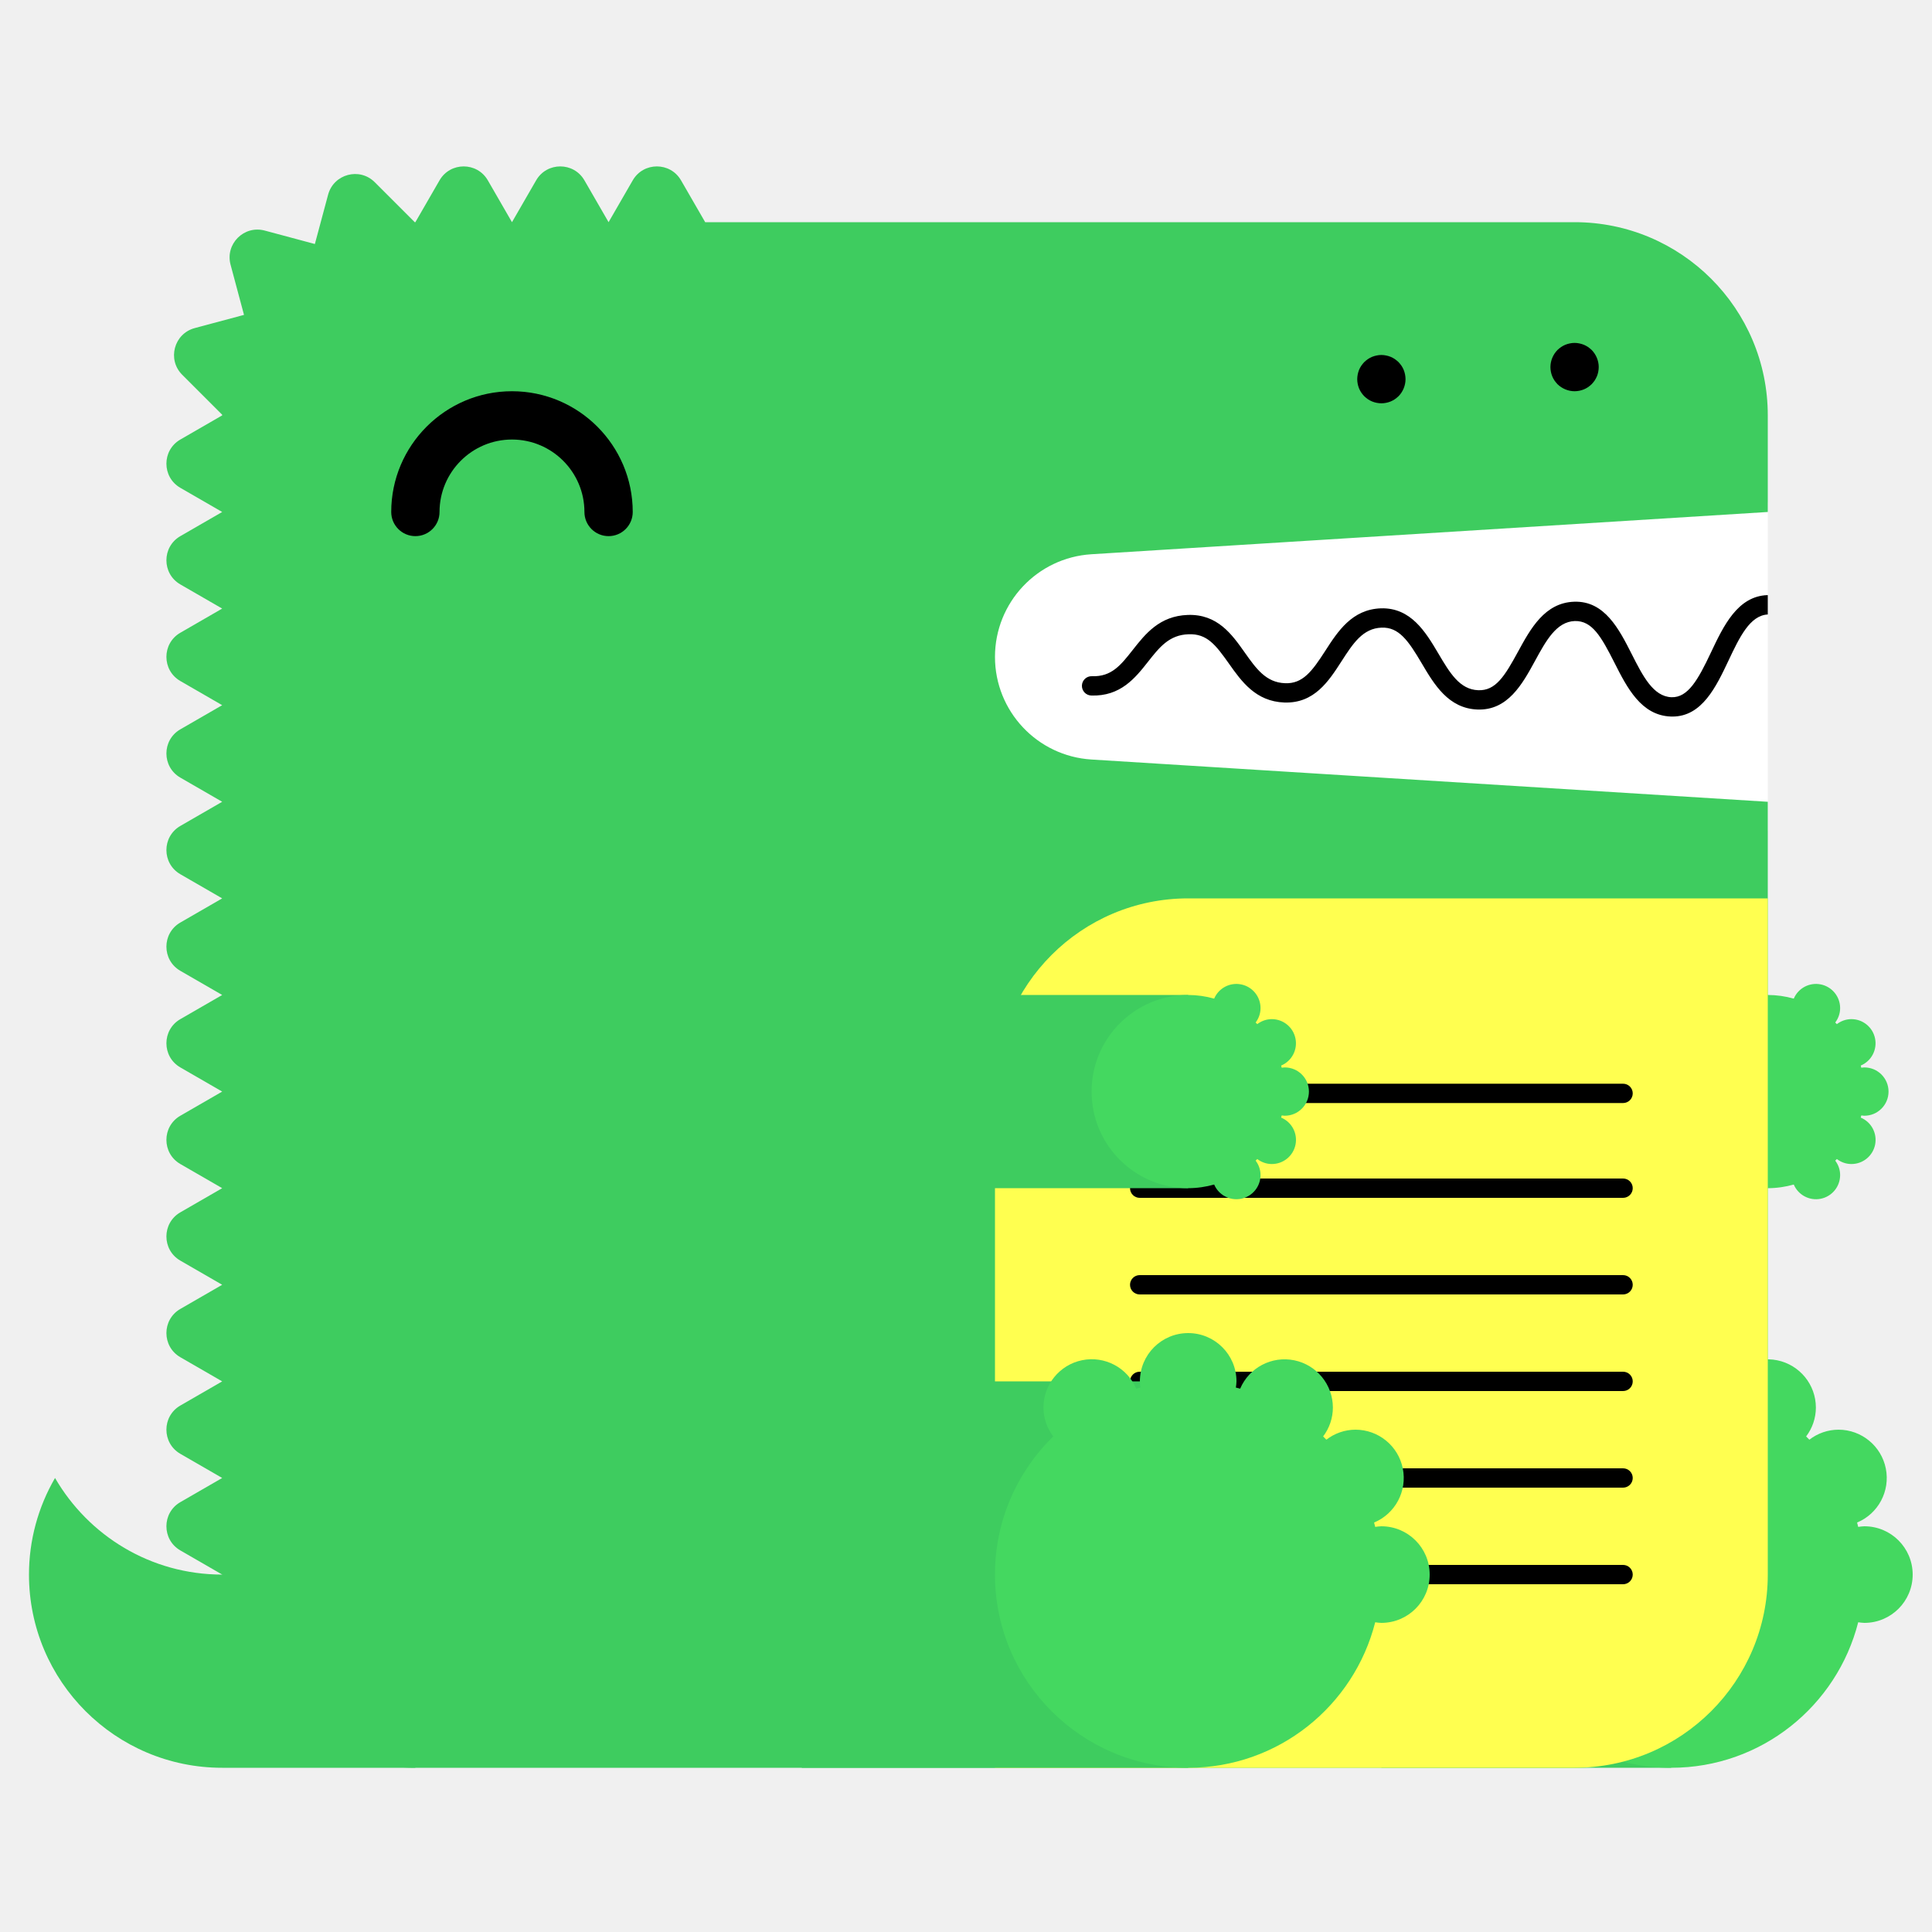
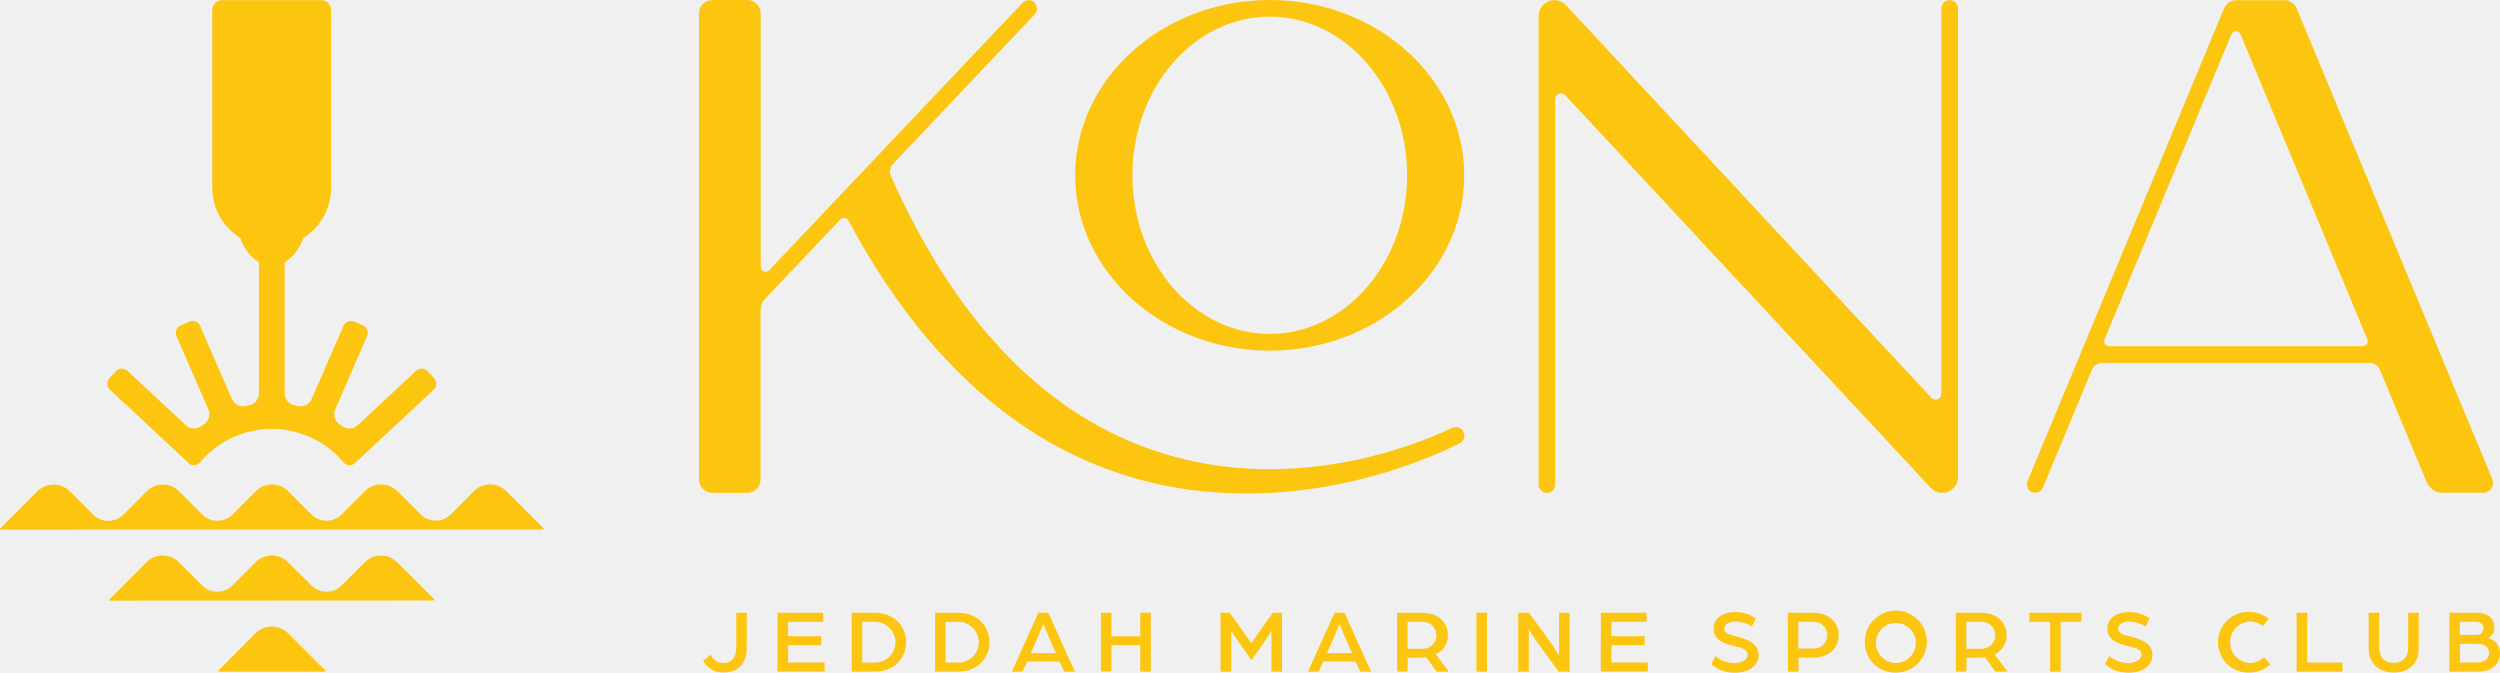
- <svg xmlns="http://www.w3.org/2000/svg" width="200" height="200" viewBox="0 0 200 200">
-   <g fill="none" fill-rule="evenodd">
-     <path fill="#FFF" d="M99 52h84v34H99z" />
-     <path d="M23 163c-7.398 0-13.843-4.027-17.303-10A19.886 19.886 0 0 0 3 163c0 11.046 8.954 20 20 20h20v-20H23z" fill="#3ECC5F" />
-     <path d="M112.98 57.376L183 53V43c0-11.046-8.954-20-20-20H73l-2.5-4.33c-1.112-1.925-3.889-1.925-5 0L63 23l-2.5-4.33c-1.111-1.925-3.889-1.925-5 0L53 23l-2.5-4.33c-1.111-1.925-3.889-1.925-5 0L43 23c-.022 0-.042.003-.065.003l-4.142-4.141c-1.57-1.571-4.252-.853-4.828 1.294l-1.369 5.104-5.192-1.392c-2.148-.575-4.111 1.389-3.535 3.536l1.39 5.193-5.102 1.367c-2.148.576-2.867 3.259-1.296 4.83l4.142 4.142c0 .021-.003.042-.003.064l-4.33 2.5c-1.925 1.111-1.925 3.889 0 5L23 53l-4.33 2.5c-1.925 1.111-1.925 3.889 0 5L23 63l-4.33 2.5c-1.925 1.111-1.925 3.889 0 5L23 73l-4.33 2.5c-1.925 1.111-1.925 3.889 0 5L23 83l-4.33 2.5c-1.925 1.111-1.925 3.889 0 5L23 93l-4.33 2.5c-1.925 1.111-1.925 3.889 0 5L23 103l-4.33 2.5c-1.925 1.111-1.925 3.889 0 5L23 113l-4.33 2.5c-1.925 1.111-1.925 3.889 0 5L23 123l-4.33 2.5c-1.925 1.111-1.925 3.889 0 5L23 133l-4.33 2.5c-1.925 1.111-1.925 3.889 0 5L23 143l-4.33 2.5c-1.925 1.111-1.925 3.889 0 5L23 153l-4.33 2.5c-1.925 1.111-1.925 3.889 0 5L23 163c0 11.046 8.954 20 20 20h120c11.046 0 20-8.954 20-20V83l-70.02-4.376A10.645 10.645 0 0 1 103 68c0-5.621 4.37-10.273 9.98-10.624" fill="#3ECC5F" />
-     <path fill="#3ECC5F" d="M143 183h30v-40h-30z" />
-     <path d="M193 158c-.219 0-.428.037-.639.064-.038-.15-.074-.301-.116-.451A5 5 0 0 0 190.32 148a4.96 4.96 0 0 0-3.016 1.036 26.531 26.531 0 0 0-.335-.336 4.955 4.955 0 0 0 1.011-2.987 5 5 0 0 0-9.599-1.959c-.148-.042-.297-.077-.445-.115.027-.211.064-.42.064-.639a5 5 0 0 0-5-5 5 5 0 0 0-5 5c0 .219.037.428.064.639-.148.038-.297.073-.445.115a4.998 4.998 0 0 0-9.599 1.959c0 1.125.384 2.151 1.011 2.987-3.717 3.632-6.031 8.693-6.031 14.3 0 11.046 8.954 20 20 20 9.339 0 17.16-6.41 19.361-15.064.211.027.42.064.639.064a5 5 0 0 0 5-5 5 5 0 0 0-5-5" fill="#44D860" />
-     <path fill="#3ECC5F" d="M153 123h30v-20h-30z" />
-     <path d="M193 115.5a2.5 2.5 0 1 0 0-5c-.109 0-.214.019-.319.032-.02-.075-.037-.15-.058-.225a2.501 2.501 0 0 0-.963-4.807c-.569 0-1.088.197-1.508.518a6.653 6.653 0 0 0-.168-.168c.314-.417.506-.931.506-1.494a2.5 2.5 0 0 0-4.8-.979A9.987 9.987 0 0 0 183 103c-5.522 0-10 4.478-10 10s4.478 10 10 10c.934 0 1.833-.138 2.69-.377a2.5 2.5 0 0 0 4.8-.979c0-.563-.192-1.077-.506-1.494.057-.055.113-.111.168-.168.42.321.939.518 1.508.518a2.5 2.5 0 0 0 .963-4.807c.021-.074.038-.15.058-.225.105.013.21.032.319.032" fill="#44D860" />
-     <path d="M63 55.5a2.5 2.5 0 0 1-2.5-2.5c0-4.136-3.364-7.5-7.5-7.5s-7.5 3.364-7.5 7.5a2.5 2.5 0 1 1-5 0c0-6.893 5.607-12.5 12.5-12.5S65.5 46.107 65.5 53a2.5 2.5 0 0 1-2.5 2.5" fill="#000" />
-     <path d="M103 183h60c11.046 0 20-8.954 20-20V93h-60c-11.046 0-20 8.954-20 20v70z" fill="#FFFF50" />
-     <path d="M168.02 124h-50.04a1 1 0 1 1 0-2h50.04a1 1 0 1 1 0 2m0 20h-50.04a1 1 0 1 1 0-2h50.04a1 1 0 1 1 0 2m0 20h-50.04a1 1 0 1 1 0-2h50.04a1 1 0 1 1 0 2m0-49.814h-50.04a1 1 0 1 1 0-2h50.04a1 1 0 1 1 0 2m0 19.814h-50.04a1 1 0 1 1 0-2h50.04a1 1 0 1 1 0 2m0 20h-50.04a1 1 0 1 1 0-2h50.04a1 1 0 1 1 0 2M183 61.611c-.012 0-.022-.006-.034-.005-3.09.105-4.552 3.196-5.842 5.923-1.346 2.85-2.387 4.703-4.093 4.647-1.889-.068-2.969-2.202-4.113-4.46-1.314-2.594-2.814-5.536-5.963-5.426-3.046.104-4.513 2.794-5.807 5.167-1.377 2.528-2.314 4.065-4.121 3.994-1.927-.07-2.951-1.805-4.136-3.813-1.321-2.236-2.848-4.75-5.936-4.664-2.994.103-4.465 2.385-5.763 4.4-1.373 2.13-2.335 3.428-4.165 3.351-1.973-.07-2.992-1.51-4.171-3.177-1.324-1.873-2.816-3.993-5.895-3.89-2.928.1-4.399 1.97-5.696 3.618-1.232 1.564-2.194 2.802-4.229 2.724a1 1 0 0 0-.072 2c3.017.101 4.545-1.8 5.872-3.487 1.177-1.496 2.193-2.787 4.193-2.855 1.926-.082 2.829 1.115 4.195 3.045 1.297 1.834 2.769 3.914 5.731 4.021 3.103.104 4.596-2.215 5.918-4.267 1.182-1.834 2.202-3.417 4.15-3.484 1.793-.067 2.769 1.35 4.145 3.681 1.297 2.197 2.766 4.686 5.787 4.796 3.125.108 4.634-2.62 5.949-5.035 1.139-2.088 2.214-4.06 4.119-4.126 1.793-.042 2.728 1.595 4.111 4.33 1.292 2.553 2.757 5.445 5.825 5.556l.169.003c3.064 0 4.518-3.075 5.805-5.794 1.139-2.41 2.217-4.68 4.067-4.773v-2z" fill="#000" />
-     <path fill="#3ECC5F" d="M83 183h40v-40H83z" />
-     <path d="M143 158c-.219 0-.428.037-.639.064-.038-.15-.074-.301-.116-.451A5 5 0 0 0 140.32 148a4.96 4.96 0 0 0-3.016 1.036 26.531 26.531 0 0 0-.335-.336 4.955 4.955 0 0 0 1.011-2.987 5 5 0 0 0-9.599-1.959c-.148-.042-.297-.077-.445-.115.027-.211.064-.42.064-.639a5 5 0 0 0-5-5 5 5 0 0 0-5 5c0 .219.037.428.064.639-.148.038-.297.073-.445.115a4.998 4.998 0 0 0-9.599 1.959c0 1.125.384 2.151 1.011 2.987-3.717 3.632-6.031 8.693-6.031 14.3 0 11.046 8.954 20 20 20 9.339 0 17.16-6.41 19.361-15.064.211.027.42.064.639.064a5 5 0 0 0 5-5 5 5 0 0 0-5-5" fill="#44D860" />
-     <path fill="#3ECC5F" d="M83 123h40v-20H83z" />
-     <path d="M133 115.5a2.5 2.5 0 1 0 0-5c-.109 0-.214.019-.319.032-.02-.075-.037-.15-.058-.225a2.501 2.501 0 0 0-.963-4.807c-.569 0-1.088.197-1.508.518a6.653 6.653 0 0 0-.168-.168c.314-.417.506-.931.506-1.494a2.5 2.5 0 0 0-4.8-.979A9.987 9.987 0 0 0 123 103c-5.522 0-10 4.478-10 10s4.478 10 10 10c.934 0 1.833-.138 2.69-.377a2.5 2.5 0 0 0 4.8-.979c0-.563-.192-1.077-.506-1.494.057-.055.113-.111.168-.168.42.321.939.518 1.508.518a2.5 2.5 0 0 0 .963-4.807c.021-.074.038-.15.058-.225.105.013.21.032.319.032" fill="#44D860" />
-     <path d="M143 41.75c-.16 0-.33-.02-.49-.05a2.52 2.52 0 0 1-.47-.14c-.15-.06-.29-.14-.431-.23-.13-.09-.259-.2-.38-.31-.109-.12-.219-.24-.309-.38s-.17-.28-.231-.43a2.619 2.619 0 0 1-.189-.96c0-.16.02-.33.05-.49.03-.16.08-.31.139-.47.061-.15.141-.29.231-.43.09-.13.2-.26.309-.38.121-.11.25-.22.38-.31.141-.09.281-.17.431-.23.149-.06.31-.11.47-.14.32-.07.65-.07.98 0 .159.03.32.08.47.14.149.06.29.14.43.23.13.09.259.2.38.31.11.12.22.25.31.38.09.14.17.28.23.43.06.16.11.31.14.47.029.16.05.33.05.49 0 .66-.271 1.31-.73 1.77-.121.11-.25.22-.38.31-.14.09-.281.17-.43.23a2.565 2.565 0 0 1-.96.19m20-1.25c-.66 0-1.3-.27-1.771-.73a3.802 3.802 0 0 1-.309-.38c-.09-.14-.17-.28-.231-.43a2.619 2.619 0 0 1-.189-.96c0-.66.27-1.3.729-1.77.121-.11.25-.22.38-.31.141-.09.281-.17.431-.23.149-.06.31-.11.47-.14.32-.07.66-.07.98 0 .159.03.32.08.47.14.149.06.29.14.43.23.13.09.259.2.38.31.459.47.73 1.11.73 1.77 0 .16-.021.33-.05.49-.03.16-.08.32-.14.47-.07.15-.14.29-.23.43-.09.13-.2.26-.31.38-.121.11-.25.22-.38.31-.14.09-.281.17-.43.23a2.565 2.565 0 0 1-.96.19" fill="#000" />
-   </g>
+ <svg xmlns="http://www.w3.org/2000/svg" id="Layer_1" data-name="Layer 1" viewBox="0 0 902.86 242.89">
+   <defs>
+     <style>.cls-1{fill:#fcc610;}</style>
+   </defs>
+   <path class="cls-1" d="M316.11,583.59l2.76-2.1c1.35,2.39,3,2.92,4.53,2.92,2.66,0,4.7-1.58,4.7-5.48V566.29h3.8v12.57c0,6.47-3.8,9-8.4,9A7.89,7.89,0,0,1,316.11,583.59Z" transform="translate(-62.2 -345)" />
+   <path class="cls-1" d="M343,566.29h16.51v3.28h-12.7v5.19h12V578h-12v6.27H360v3.28H343Z" transform="translate(-62.2 -345)" />
+   <path class="cls-1" d="M369.79,566.29h8.34c6.92,0,11.29,4.82,11.29,10.63s-4.37,10.64-11.29,10.64h-8.34Zm8.17,18a7.36,7.36,0,1,0,0-14.71H373.6v14.71Z" transform="translate(-62.2 -345)" />
+   <path class="cls-1" d="M399.9,566.29h8.33c6.93,0,11.3,4.82,11.3,10.63s-4.37,10.64-11.3,10.64H399.9Zm8.17,18a7.36,7.36,0,1,0,0-14.71H403.7v14.71Z" transform="translate(-62.2 -345)" />
+   <path class="cls-1" d="M437.19,566.29h3.61l9.59,21.27h-3.88l-1.67-3.68H433.15l-1.67,3.68H427.6Zm6.33,14.57-2.42-5.51c-.92-2.1-2.1-5-2.1-5s-1.15,2.83-2.11,5l-2.42,5.51Z" transform="translate(-62.2 -345)" />
+   <path class="cls-1" d="M459.78,566.29h3.81v8.5H474v-8.5h3.81v21.27H474V578H463.59v9.52h-3.81Z" transform="translate(-62.2 -345)" />
+   <path class="cls-1" d="M503,566.29h3.32l2.95,4.14c1.51,2.1,4.83,6.82,4.83,6.82s3.32-4.69,4.79-6.79l3-4.17h3.31v21.27h-3.81V572.79s-.65,1.18-2,3.18l-5.22,7.49-5.29-7.55c-1.31-1.91-2-3.12-2-3.12v14.77H503Z" transform="translate(-62.2 -345)" />
+   <path class="cls-1" d="M544.15,566.29h3.61l9.59,21.27h-3.88l-1.67-3.68H540.11l-1.67,3.68h-3.88Zm6.33,14.57-2.42-5.51c-.92-2.1-2.1-5-2.1-5s-1.15,2.83-2.11,5l-2.43,5.51Z" transform="translate(-62.2 -345)" />
+   <path class="cls-1" d="M566.74,566.29h9c6.11,0,9.36,3.64,9.36,8.14a7.54,7.54,0,0,1-4.37,6.89l4.7,6.24H581l-3.71-5.19a11.47,11.47,0,0,1-1.9.17h-4.82v5h-3.81Zm9.16,13a4.86,4.86,0,1,0,0-9.71h-5.38v9.71Z" transform="translate(-62.2 -345)" />
+   <path class="cls-1" d="M595.4,566.29h3.81v21.27H595.4Z" transform="translate(-62.2 -345)" />
+   <path class="cls-1" d="M610.5,566.29h3.87L622,576.73c1.51,2.07,3.25,5,3.25,5V566.29h3.81v21.27h-3.94l-7.26-9.91c-1.83-2.53-3.54-5.42-3.54-5.42v15.33H610.5Z" transform="translate(-62.2 -345)" />
+   <path class="cls-1" d="M640.34,566.29h16.51v3.28h-12.7v5.19h12V578h-12v6.27h13.16v3.28h-17Z" transform="translate(-62.2 -345)" />
+   <path class="cls-1" d="M680.23,584.84l1.48-2.89a10.57,10.57,0,0,0,7.06,2.49c2.29,0,4.59-1.08,4.59-3s-2.2-2.53-4.37-3c-3.9-.92-7.94-2.17-7.94-6.4,0-4,3.78-6,7.72-6a12.86,12.86,0,0,1,7.55,2.3l-1.48,2.92a11,11,0,0,0-6.07-1.77c-1.42,0-3.85.59-3.85,2.53,0,1.7,1.91,2.26,4.47,2.88,4,1,7.94,2.47,7.94,6.6,0,4.47-4.4,6.47-8.6,6.47C684.1,587.89,681.64,586.15,680.23,584.84Z" transform="translate(-62.2 -345)" />
+   <path class="cls-1" d="M707.87,566.29h9c6.11,0,9.36,3.64,9.36,8.11s-3.25,8.1-9.39,8.1h-5.12v5.06h-3.81Zm9.19,12.93a4.83,4.83,0,1,0,0-9.65h-5.42v9.65Z" transform="translate(-62.2 -345)" />
+   <path class="cls-1" d="M735.68,576.92a11.2,11.2,0,1,1,11.19,11A10.91,10.91,0,0,1,735.68,576.92Zm18.42,0a7.23,7.23,0,1,0-7.19,7.52A7.3,7.3,0,0,0,754.1,576.92Z" transform="translate(-62.2 -345)" />
+   <path class="cls-1" d="M768.54,566.29h9c6.1,0,9.35,3.64,9.35,8.14a7.53,7.53,0,0,1-4.36,6.89l4.69,6.24h-4.43l-3.71-5.19a11.57,11.57,0,0,1-1.9.17h-4.83v5h-3.81Zm9.16,13a4.86,4.86,0,1,0,0-9.71h-5.38v9.71Z" transform="translate(-62.2 -345)" />
+   <path class="cls-1" d="M802.59,569.57H795.1v-3.28h18.78v3.28h-7.49v18h-3.8Z" transform="translate(-62.2 -345)" />
+   <path class="cls-1" d="M822.45,584.84l1.48-2.89a10.56,10.56,0,0,0,7.05,2.49c2.3,0,4.6-1.08,4.6-3s-2.2-2.53-4.37-3c-3.9-.92-7.94-2.17-7.94-6.4,0-4,3.78-6,7.71-6a12.81,12.81,0,0,1,7.55,2.3l-1.47,2.92a11,11,0,0,0-6.08-1.77c-1.41,0-3.84.59-3.84,2.53,0,1.7,1.91,2.26,4.47,2.88,4,1,7.94,2.47,7.94,6.6,0,4.47-4.4,6.47-8.6,6.47C826.32,587.89,823.86,586.15,822.45,584.84Z" transform="translate(-62.2 -345)" />
+   <path class="cls-1" d="M863.22,576.89A10.91,10.91,0,0,1,874.42,566a11,11,0,0,1,7.15,2.5l-2.2,2.56a7.44,7.44,0,0,0-4.69-1.61,7.52,7.52,0,0,0-.23,15,7.58,7.58,0,0,0,5.35-2.1l2.33,2.63a11.34,11.34,0,0,1-7.71,2.92A10.92,10.92,0,0,1,863.22,576.89Z" transform="translate(-62.2 -345)" />
+   <path class="cls-1" d="M891.62,566.29h3.81v18h12.74v3.28H891.62Z" transform="translate(-62.2 -345)" />
+   <path class="cls-1" d="M917.62,579.09v-12.8h3.81v12.6c0,3.52,2,5.52,5.25,5.52s5.22-2,5.22-5.52v-12.6h3.81v12.8c0,5.48-3.54,8.8-9,8.8S917.62,584.57,917.62,579.09Z" transform="translate(-62.2 -345)" />
+   <path class="cls-1" d="M946.78,566.29h9.91c3.51,0,6.37,1.64,6.37,5.38a4.42,4.42,0,0,1-2.23,3.81,5.43,5.43,0,0,1,4.23,5.45c0,4.37-3.31,6.63-8.07,6.63H946.78Zm9.71,8c1.64,0,2.6-.88,2.6-2.33s-.92-2.43-2.76-2.43h-5.75v4.76Zm.23,9.95c2.66,0,4.37-1.09,4.37-3.29s-1.58-3.41-4-3.41h-6.5v6.7Z" transform="translate(-62.2 -345)" />
+   <path class="cls-1" d="M766.31,345.05a3,3,0,0,0-3,3V487.22a2.05,2.05,0,0,1-1.33,1.94,2,2,0,0,1-2.29-.52L627.73,346.86a5.74,5.74,0,0,0-6-1.52,5.81,5.81,0,0,0-3.87,5.59V520a3,3,0,0,0,6,0V380.81a2.08,2.08,0,0,1,1.33-1.95,2.05,2.05,0,0,1,2.29.53L759.48,521.17a5.72,5.72,0,0,0,6,1.51,5.79,5.79,0,0,0,3.87-5.58v-169A3,3,0,0,0,766.31,345.05Z" transform="translate(-62.2 -345)" />
+   <path class="cls-1" d="M520.77,345c-38.75,0-70.28,28.41-70.28,63.32s31.53,63.32,70.28,63.32S591,443.23,591,408.32,559.52,345,520.77,345Zm0,120.59c-27.35,0-49.6-25.69-49.6-57.27S493.42,351,520.77,351s49.6,25.7,49.6,57.28S548.12,465.59,520.77,465.59Z" transform="translate(-62.2 -345)" />
+   <path class="cls-1" d="M962.3,518.06l-70.67-170a4.87,4.87,0,0,0-4.51-3H869.9a4.87,4.87,0,0,0-4.51,3l-70.92,170.6a3.14,3.14,0,0,0,1.42,4,3.06,3.06,0,0,0,1.31.3,3.13,3.13,0,0,0,1.08-.2,3,3,0,0,0,1.71-1.66l17.71-42.6a4,4,0,0,1,3.69-2.46H918a4,4,0,0,1,3.69,2.46l16.88,40.61a6.22,6.22,0,0,0,5.76,3.85H959a3.56,3.56,0,0,0,3.28-4.92Zm-94.23-160.7a1.73,1.73,0,0,1,1.64-1.09h0a1.75,1.75,0,0,1,1.64,1.09l45.82,110.22a1.73,1.73,0,0,1-.16,1.65,1.75,1.75,0,0,1-1.47.79H823.87a1.76,1.76,0,0,1-1.62-2.44Z" transform="translate(-62.2 -345)" />
+   <path class="cls-1" d="M586.54,499.57c-13.29,6.34-60.54,25.55-110.77,7-38.36-14.19-69.25-47.16-91.81-98a4,4,0,0,1,.77-4.41l51.1-53.92a3.07,3.07,0,0,0,.34-3.89,3,3,0,0,0-4.66-.34L340,442.57a1.78,1.78,0,0,1-3.07-1.22V349.92A4.89,4.89,0,0,0,332,345H319.5a4.89,4.89,0,0,0-4.88,4.88V518.09A4.89,4.89,0,0,0,319.5,523H332a4.89,4.89,0,0,0,4.88-4.88v-61a6.21,6.21,0,0,1,1.72-4.3l27.06-28.56a1.84,1.84,0,0,1,1.58-.56,1.87,1.87,0,0,1,1.4,1c17.84,33.41,39.63,58.72,64.77,75.22a140.54,140.54,0,0,0,68.1,22.93c3.69.26,7.31.38,10.86.38,38,0,68.06-13.63,77-18.13a3.09,3.09,0,0,0,1.31-4.21A3.13,3.13,0,0,0,586.54,499.57Z" transform="translate(-62.2 -345)" />
+   <path class="cls-1" d="M258.47,535.78,245,522.34a8.14,8.14,0,0,0-5.82-2.41h0a8.14,8.14,0,0,0-5.82,2.41L225,530.77a7.67,7.67,0,0,1-5.46,2.26h0a7.63,7.63,0,0,1-5.45-2.26l-8.43-8.42a8.19,8.19,0,0,0-5.82-2.4h0a8.18,8.18,0,0,0-5.83,2.41l-8.42,8.43a7.64,7.64,0,0,1-5.46,2.26h0a7.67,7.67,0,0,1-5.46-2.26l-8.42-8.42a8.22,8.22,0,0,0-5.82-2.41h0a8.21,8.21,0,0,0-5.82,2.42l-8.42,8.43a7.65,7.65,0,0,1-5.46,2.26h0a7.67,7.67,0,0,1-5.46-2.26l-8.43-8.42A8.18,8.18,0,0,0,121,520h0a8.15,8.15,0,0,0-5.82,2.42l-8.42,8.43a7.71,7.71,0,0,1-5.46,2.26h0a7.65,7.65,0,0,1-5.46-2.26l-8.43-8.42A8.18,8.18,0,0,0,81.54,520h0a8.15,8.15,0,0,0-5.82,2.42L62.27,535.87a.27.27,0,0,0-.05.28.25.25,0,0,0,.23.16l195.84-.09a.26.26,0,0,0,.23-.16A.26.26,0,0,0,258.47,535.78Z" transform="translate(-62.2 -345)" />
+   <path class="cls-1" d="M205.6,548A8.25,8.25,0,0,0,194,548l-8.42,8.43a7.73,7.73,0,0,1-10.92,0L166.19,548a8.22,8.22,0,0,0-5.82-2.41h0a8.17,8.17,0,0,0-5.82,2.42l-8.42,8.43a7.67,7.67,0,0,1-5.46,2.26h0a7.67,7.67,0,0,1-5.46-2.26l-8.43-8.42a8.18,8.18,0,0,0-5.82-2.41h0a8.15,8.15,0,0,0-5.82,2.42l-13.44,13.45a.26.26,0,0,0,.18.44l117-.06a.26.26,0,0,0,.24-.15.24.24,0,0,0-.06-.28Z" transform="translate(-62.2 -345)" />
+   <path class="cls-1" d="M166.19,573.66a8.25,8.25,0,0,0-11.65,0L141.1,587.12a.25.25,0,0,0-.06.28.26.26,0,0,0,.24.16l38.18,0a.26.26,0,0,0,.24-.16.25.25,0,0,0-.06-.28Z" transform="translate(-62.2 -345)" />
+   <path class="cls-1" d="M219,481.63c-.79-.88-1.6-1.76-2.43-2.6a2.89,2.89,0,0,0-4.09-.11l-21.15,19.7a4.32,4.32,0,0,1-5.48.31l-1.09-.77a4.31,4.31,0,0,1-1.52-5.26l11.54-26.52a2.92,2.92,0,0,0-1.46-3.83c-1.08-.49-2.17-1-3.26-1.42a2.91,2.91,0,0,0-3.8,1.53l-11.54,26.5a4.32,4.32,0,0,1-4.9,2.47l-1.32-.28a4.31,4.31,0,0,1-3.49-4.22l0-47.42a16.1,16.1,0,0,0,6.7-8.77,21.21,21.21,0,0,0,10.06-18.07l0-64.22a3.61,3.61,0,0,0-3.61-3.61h-35.7a3.61,3.61,0,0,0-3.61,3.61l0,64.22A21.21,21.21,0,0,0,149,430.94a16.1,16.1,0,0,0,6.7,8.77l0,47.42a4.31,4.31,0,0,1-3.49,4.22l-1.32.28a4.32,4.32,0,0,1-4.9-2.47l-11.54-26.5a2.91,2.91,0,0,0-3.8-1.53c-1.09.45-2.18.93-3.26,1.42a2.92,2.92,0,0,0-1.46,3.83l11.54,26.52a4.31,4.31,0,0,1-1.52,5.26l-1.09.77a4.32,4.32,0,0,1-5.48-.31l-21.15-19.7a2.89,2.89,0,0,0-4.09.11c-.83.84-1.64,1.72-2.43,2.6a2.91,2.91,0,0,0,.18,4.09l24,22.38,4.49,4.18a2.67,2.67,0,0,0,1.85.73h.17a2.83,2.83,0,0,0,2-1,34.4,34.4,0,0,1,4.32-4.3A34,34,0,0,1,156,500.17a32.77,32.77,0,0,1,8.7,0A34,34,0,0,1,182,507.71a34.48,34.48,0,0,1,4.33,4.3,2.79,2.79,0,0,0,2,1h.17a2.67,2.67,0,0,0,1.85-.73l4.49-4.18,24-22.38A2.91,2.91,0,0,0,219,481.63Z" transform="translate(-62.2 -345)" />
</svg>
